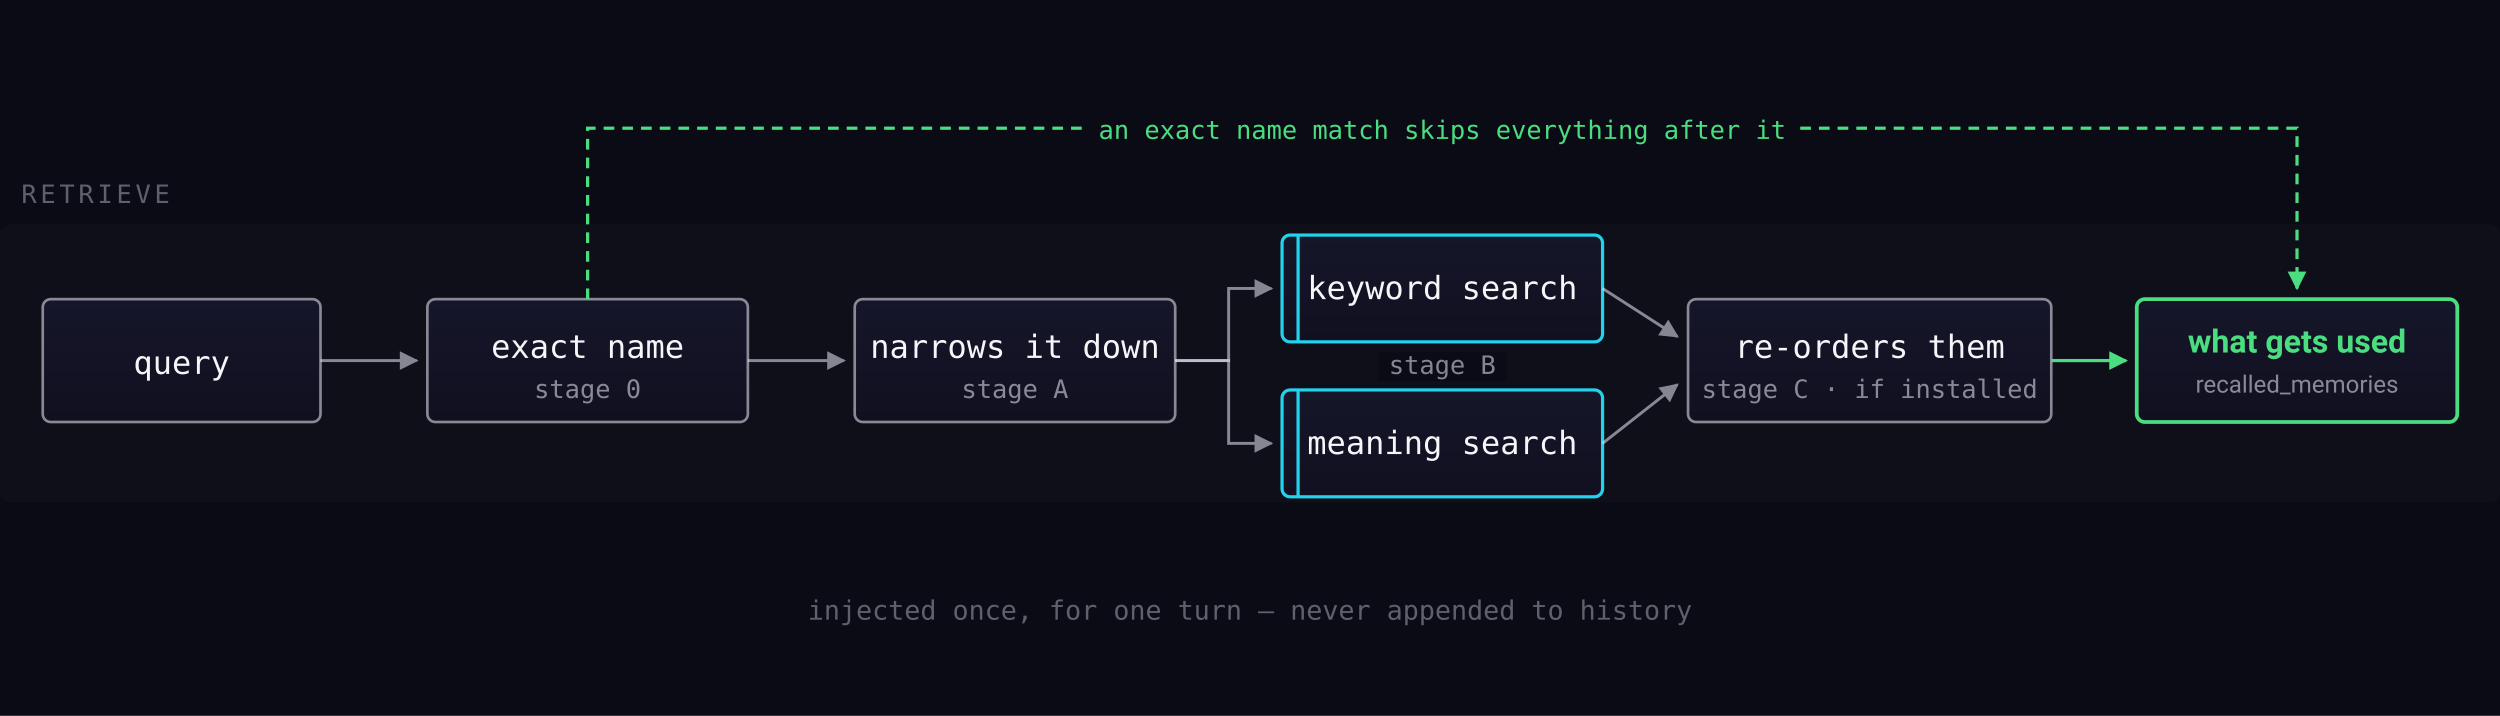
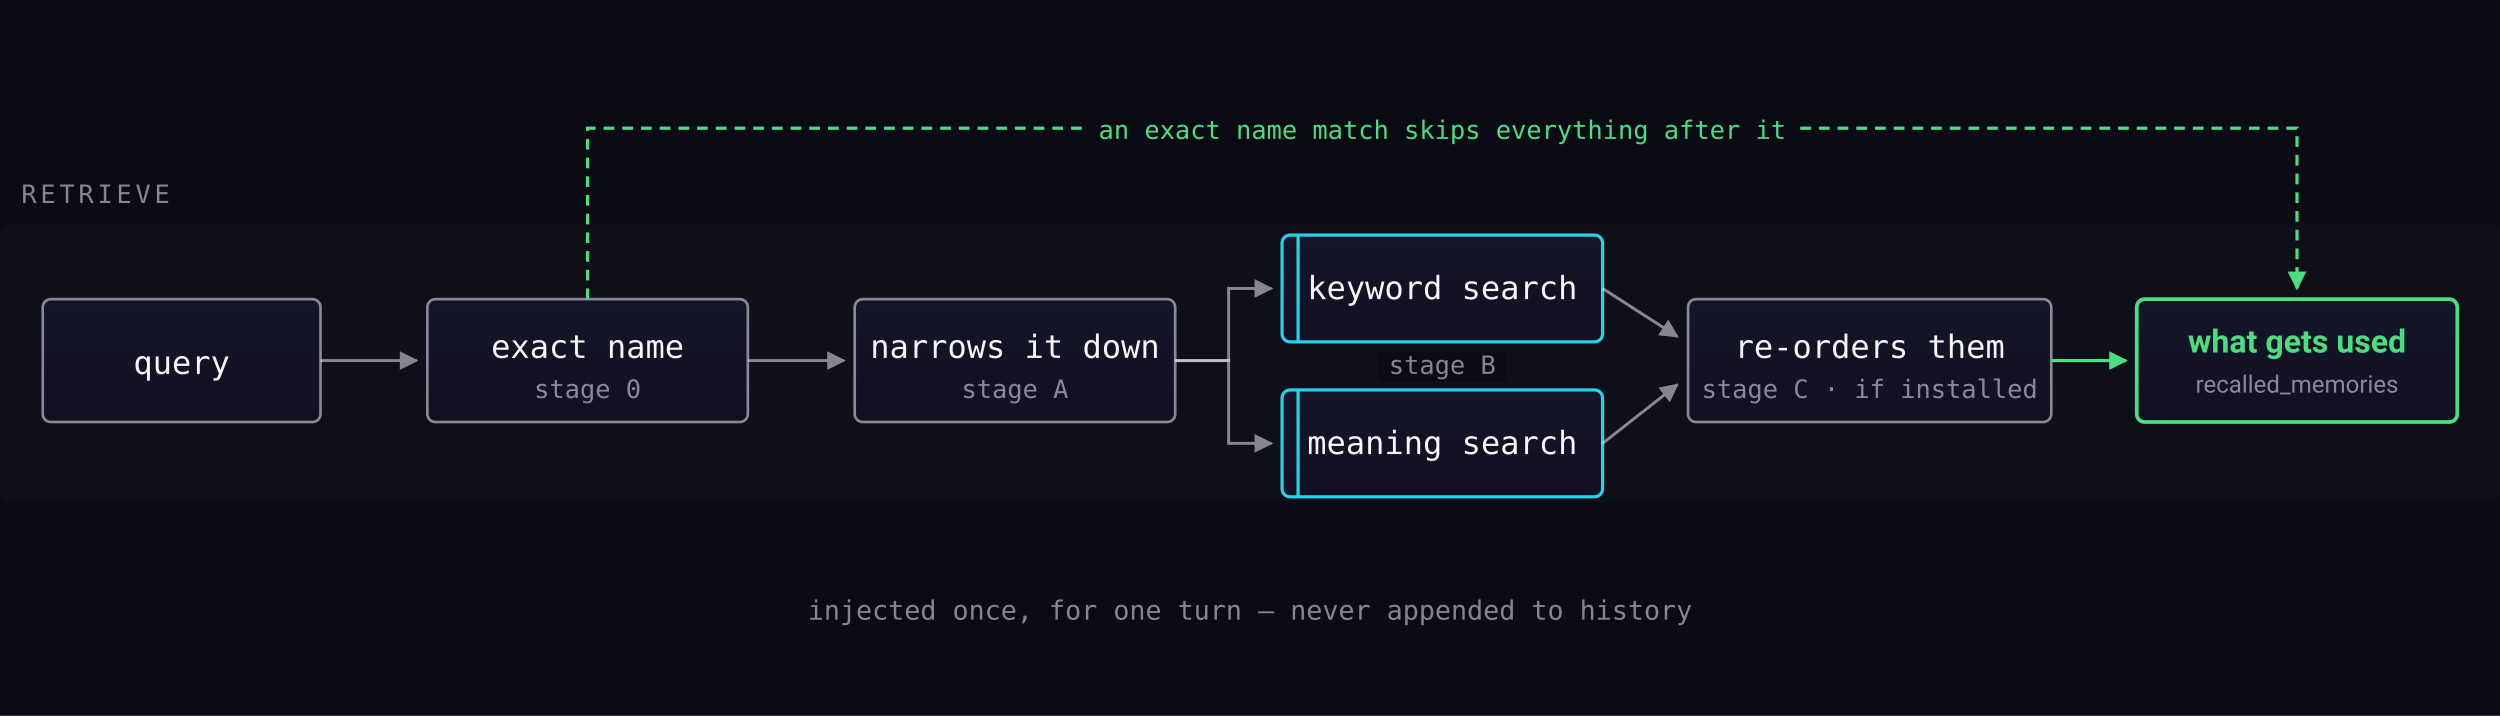
<svg xmlns="http://www.w3.org/2000/svg" width="936" height="268" viewBox="0 0 936 268" role="img" aria-label="Memory retrieval: an exact name match short-circuits every later stage; otherwise a prefilter narrows the candidates, keyword and meaning search run over the full index, and a reranker re-orders what survives — but only when its model and runtime are installed.">
  <rect x="0" y="0" width="936" height="268" fill="#0b0b16" />
  <defs>
    <marker id="m-arw" viewBox="0 0 10 10" refX="9" refY="5" markerWidth="7" markerHeight="7" markerUnits="userSpaceOnUse" orient="auto-start-reverse">
      <path d="M0 0 L10 5 L0 10 z" fill="#868692" />
    </marker>
    <marker id="m-arw-g" viewBox="0 0 10 10" refX="9" refY="5" markerWidth="7" markerHeight="7" markerUnits="userSpaceOnUse" orient="auto-start-reverse">
      <path d="M0 0 L10 5 L0 10 z" fill="#4ade80" />
    </marker>
    <linearGradient id="m-node" x1="0" y1="0" x2="0" y2="1">
      <stop offset="0%" stop-color="#16162a" />
      <stop offset="100%" stop-color="#101020" />
    </linearGradient>
  </defs>
  <rect x="0" y="84" width="936" height="104" rx="4" fill="rgba(255,255,255,0.016)" />
-   <text x="8" y="76" font-family="JetBrains Mono, ui-monospace, monospace" font-size="9.5" letter-spacing="1.4" fill="rgba(234,234,248,0.38)">RETRIEVE</text>
+   <text x="8" y="76" font-family="JetBrains Mono, ui-monospace, monospace" font-size="9.5" letter-spacing="1.4" fill="rgba(234,234,248,0.55)">RETRIEVE</text>
  <g stroke="rgba(234,234,248,0.55)" stroke-width="1" fill="url(#m-node)">
    <rect x="16" y="112" width="104" height="46" rx="3" />
    <rect x="160" y="112" width="120" height="46" rx="3" />
    <rect x="320" y="112" width="120" height="46" rx="3" />
    <rect x="632" y="112" width="136" height="46" rx="3" />
  </g>
  <g stroke="#22d3ee" stroke-width="1.2" fill="url(#m-node)">
    <rect x="480" y="88" width="120" height="40" rx="3" />
    <rect x="480" y="146" width="120" height="40" rx="3" />
  </g>
  <line x1="486" y1="88" x2="486" y2="128" stroke="#22d3ee" stroke-width="1.2" />
  <line x1="486" y1="146" x2="486" y2="186" stroke="#22d3ee" stroke-width="1.2" />
  <g font-family="JetBrains Mono, ui-monospace, monospace" font-size="12" fill="#f5f5fa" text-anchor="middle">
    <text x="68" y="140">query</text>
    <text x="220" y="134">exact name</text>
    <text x="380" y="134">narrows it down</text>
    <text x="540" y="112">keyword search</text>
    <text x="540" y="170">meaning search</text>
    <text x="700" y="134">re-orders them</text>
  </g>
  <g font-family="JetBrains Mono, ui-monospace, monospace" font-size="9.5" fill="rgba(234,234,248,0.55)" text-anchor="middle">
    <text x="220" y="149">stage 0</text>
    <text x="380" y="149">stage A</text>
    <text x="700" y="149">stage C · if installed</text>
  </g>
  <g stroke="rgba(234,234,248,0.55)" stroke-width="1.1" marker-end="url(#m-arw)">
    <line x1="120" y1="135" x2="156" y2="135" />
    <line x1="280" y1="135" x2="316" y2="135" />
    <line x1="600" y1="108" x2="628" y2="126" />
    <line x1="600" y1="166" x2="628" y2="144" />
  </g>
  <path d="M440 135 L460 135 L460 108 L476 108" fill="none" stroke="rgba(234,234,248,0.55)" stroke-width="1.1" marker-end="url(#m-arw)" />
  <path d="M440 135 L460 135 L460 166 L476 166" fill="none" stroke="rgba(234,234,248,0.55)" stroke-width="1.1" marker-end="url(#m-arw)" />
  <rect x="516.0" y="131.8" width="48.0" height="11.0" fill="#0b0b16" />
  <text x="540" y="140" font-family="JetBrains Mono, ui-monospace, monospace" font-size="9.5" fill="rgba(234,234,248,0.55)" text-anchor="middle">stage B</text>
  <rect x="800" y="112" width="120" height="46" rx="3" fill="url(#m-node)" stroke="#4ade80" stroke-width="1.4" />
  <text x="860" y="132" font-family="system-ui, -apple-system, Segoe UI, Roboto, Helvetica, Arial, sans-serif" font-size="12" font-weight="600" fill="#4ade80" text-anchor="middle">what gets used</text>
  <text x="860" y="147" font-family="system-ui, -apple-system, Segoe UI, Roboto, Helvetica, Arial, sans-serif" font-size="9" fill="rgba(234,234,248,0.55)" text-anchor="middle">recalled_memories</text>
  <line x1="768" y1="135" x2="796" y2="135" stroke="#4ade80" stroke-width="1.2" marker-end="url(#m-arw-g)" />
  <path d="M220 112 L220 48 L860 48 L860 108" fill="none" stroke="#4ade80" stroke-width="1.2" stroke-dasharray="4 3" marker-end="url(#m-arw-g)" />
  <rect x="407.5" y="43.8" width="264.9" height="11.0" fill="#0b0b16" />
  <text x="540" y="52" font-family="JetBrains Mono, ui-monospace, monospace" font-size="9.5" fill="#4ade80" text-anchor="middle">an exact name match skips everything after it</text>
-   <text x="468" y="232" font-family="JetBrains Mono, ui-monospace, monospace" font-size="10" fill="rgba(234,234,248,0.38)" text-anchor="middle">injected once, for one turn — never appended to history</text>
+   <text x="468" y="232" font-family="JetBrains Mono, ui-monospace, monospace" font-size="10" fill="rgba(234,234,248,0.55)" text-anchor="middle">injected once, for one turn — never appended to history</text>
</svg>
